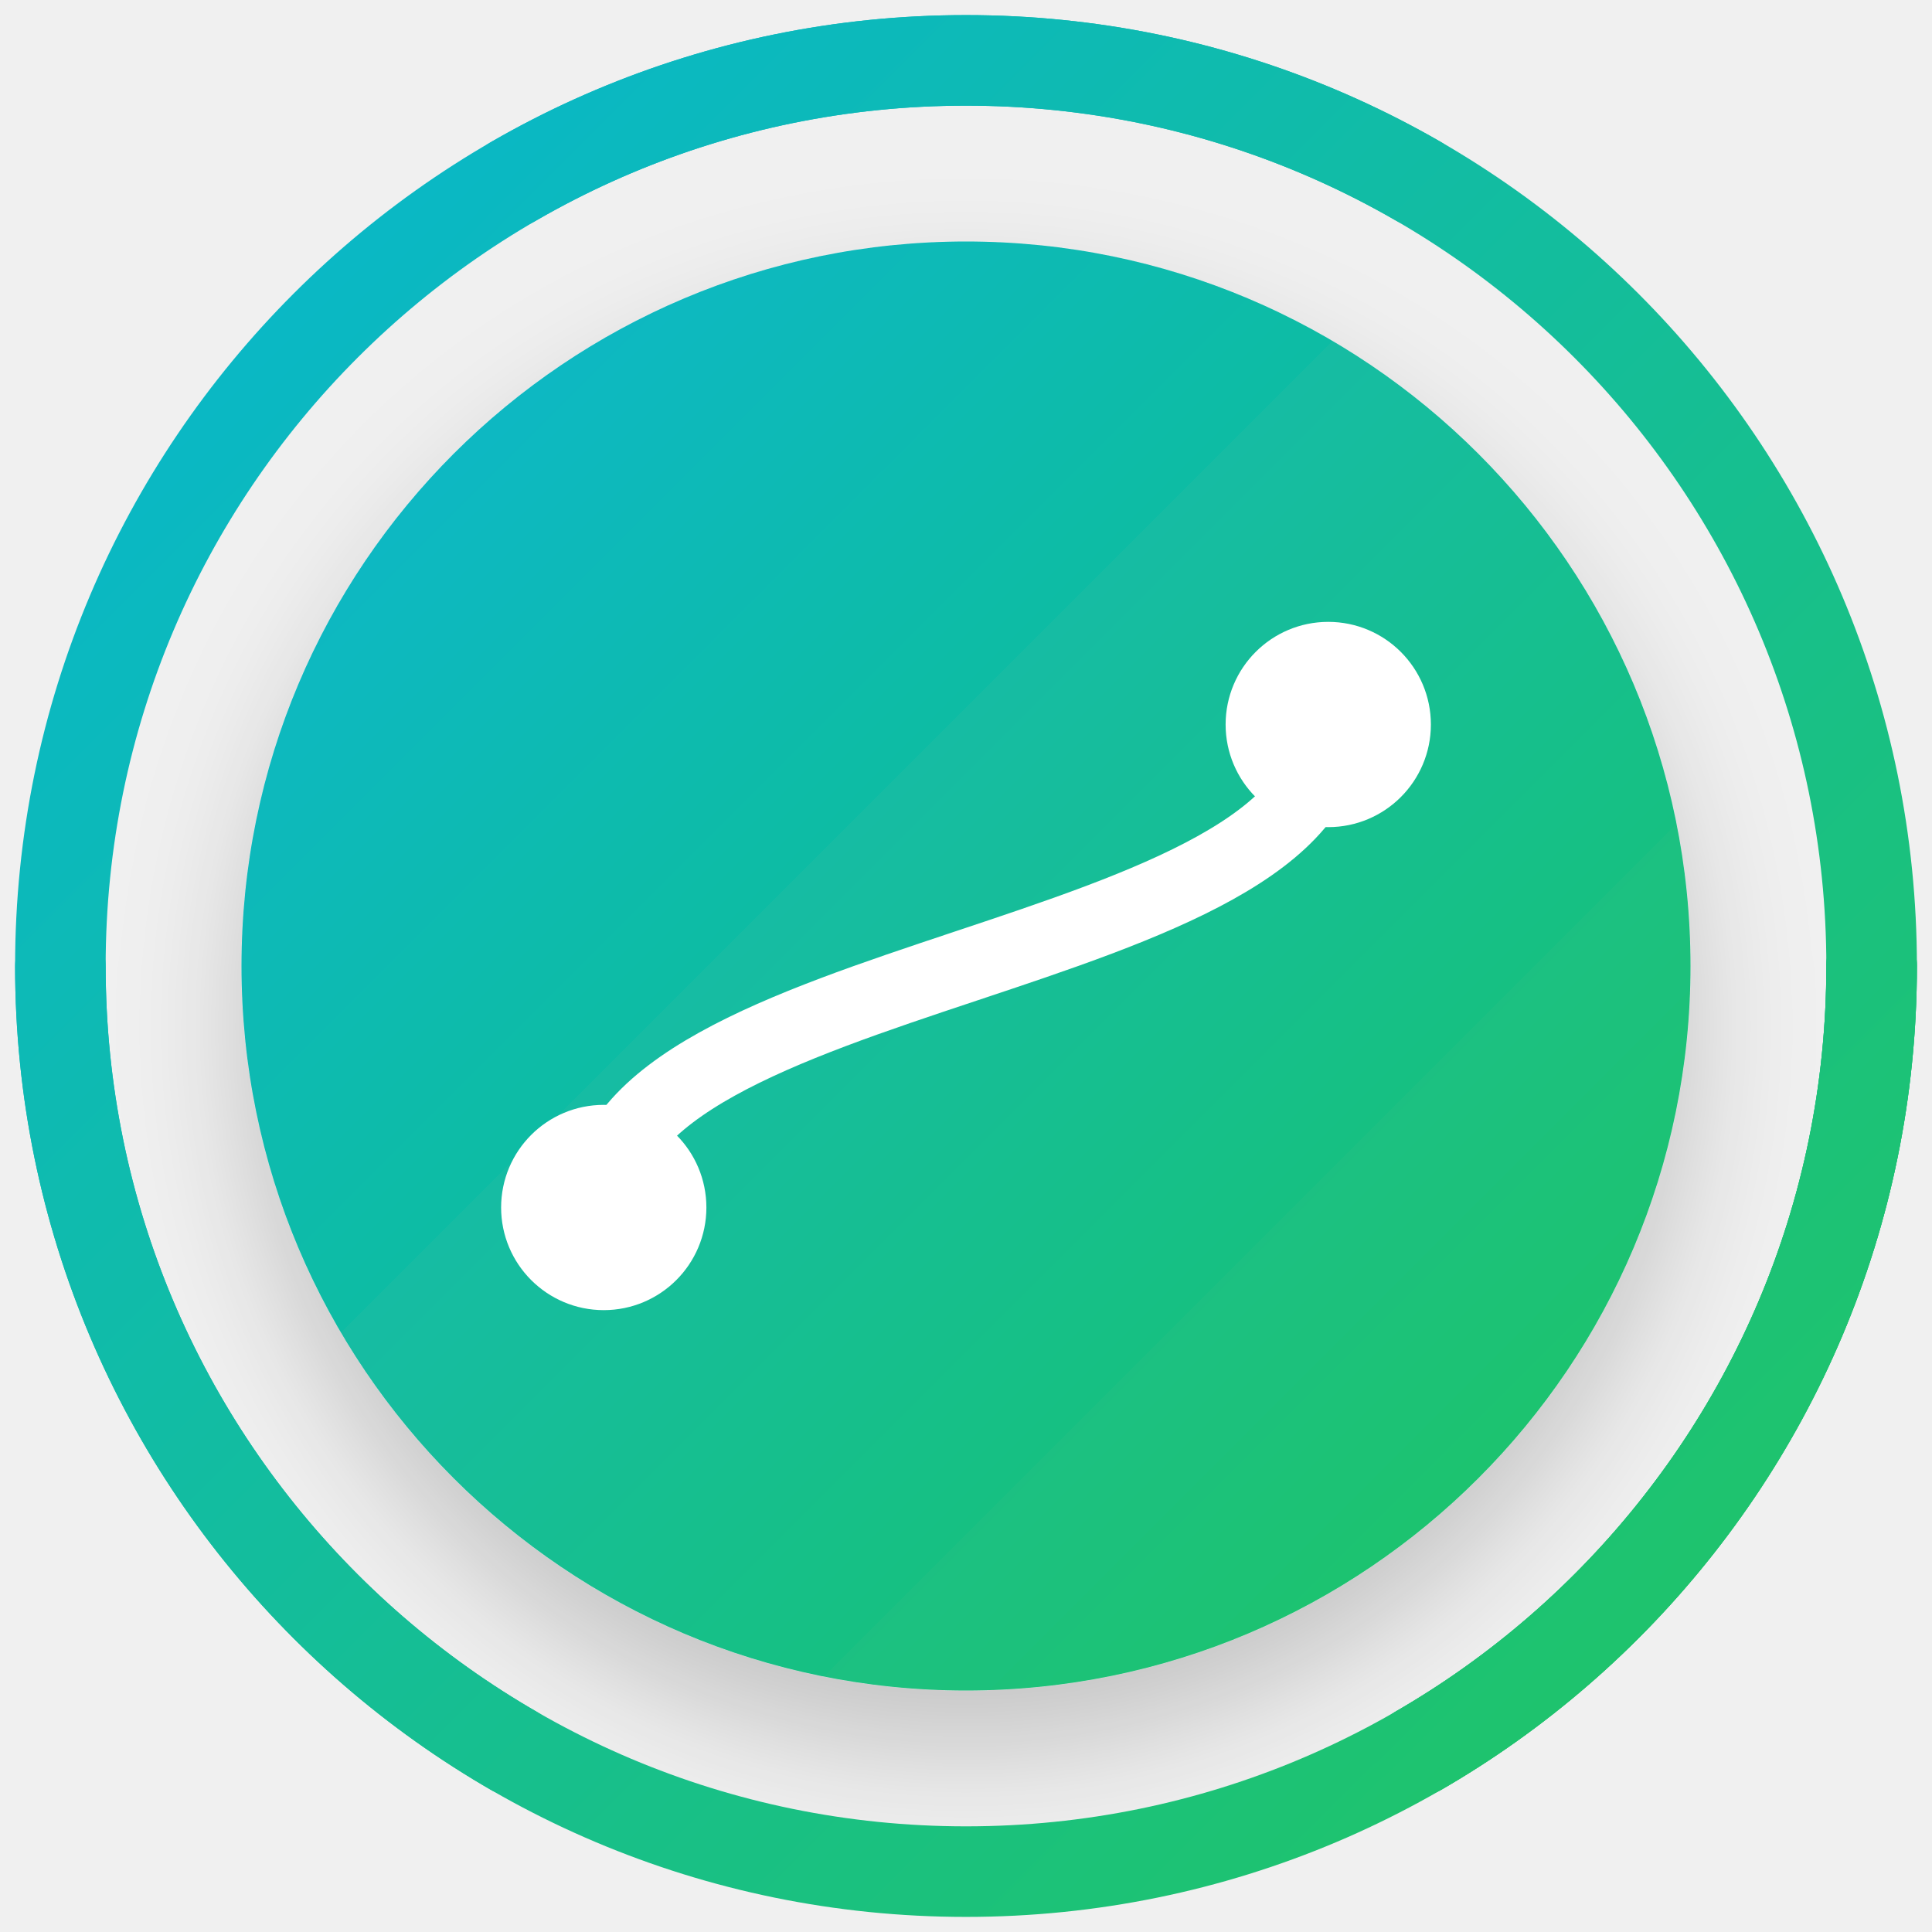
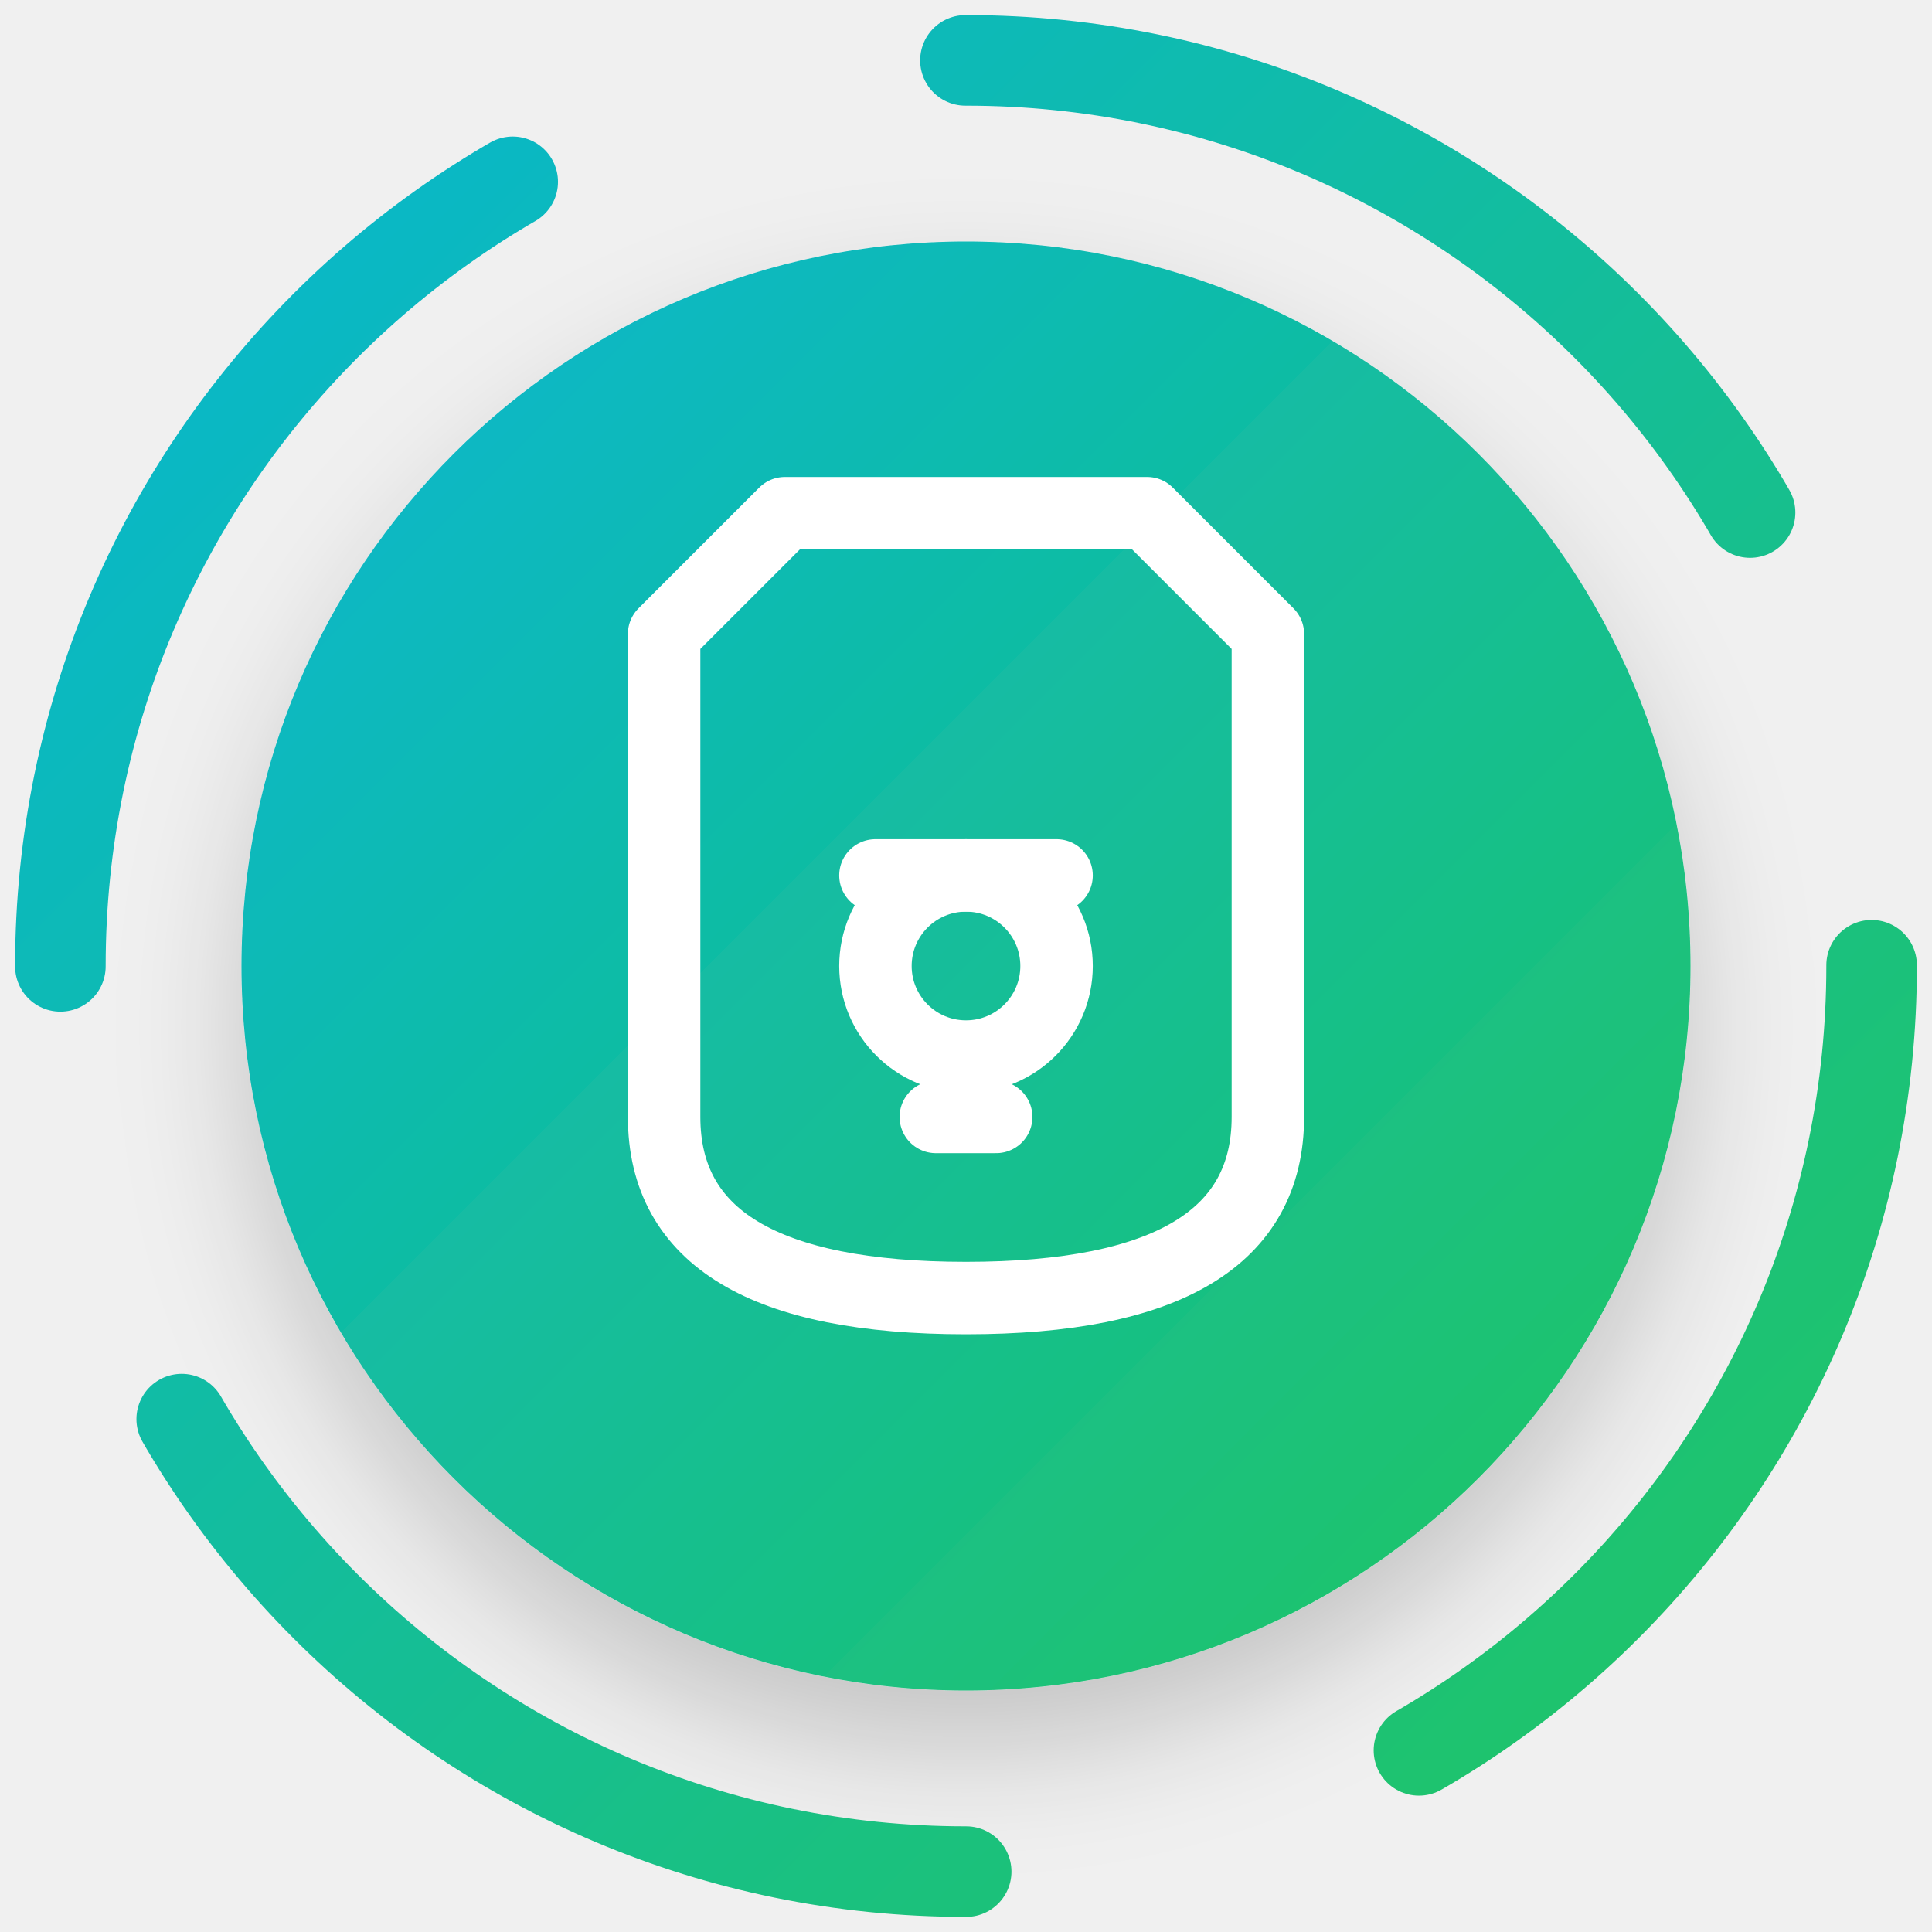
<svg xmlns="http://www.w3.org/2000/svg" width="64" height="64" viewBox="0 0 64 64" role="img" aria-label="API Alchemist – Diamond">
  <defs>
    <linearGradient id="ring" x1="0" y1="0" x2="1" y2="1">
      <stop offset="0%" stop-color="#00CFFF" />
      <stop offset="100%" stop-color="#6AF5FF" />
    </linearGradient>
    <linearGradient id="inner" x1="0" y1="0" x2="1" y2="1">
      <stop offset="0%" stop-color="#06b6d4" />
      <stop offset="100%" stop-color="#22c55e" />
    </linearGradient>
    <filter id="shadow" x="-20%" y="-20%" width="140%" height="140%">
      <feDropShadow dx="0" dy="2" stdDeviation="2" flood-color="#000" flood-opacity=".18" />
    </filter>
+     <filter id="saturation" x="-20%" y="-20%" width="140%" height="140%">
+       <feColorMatrix type="saturate" values="1.4" />
+     </filter>
  </defs>
  <g filter="url(#shadow)">
    <circle cx="32" cy="32" r="24" fill="url(#inner)" />
  </g>
  <g fill="none" stroke="#fff" stroke-width="2.4" stroke-linecap="round" stroke-linejoin="round">
-     <path d="M20 40 C20 32, 44 32, 44 24" />
-     <circle cx="20" cy="40" r="2.2" fill="#fff" />
-     <circle cx="44" cy="24" r="2.2" fill="#fff" />
+     <path d="M22 21 L22 37 Q22 43 32 43 Q42 43 42 37 L42 21 L38 17 L26 17 Z" />
+     <circle cx="32" cy="32" r="3" fill="none" />
+     <path d="M29 29 L35 29 M31 37 L33 37" />
  </g>
-   <circle cx="32" cy="32" r="30" fill="none" stroke="url(#inner)" stroke-width="3" stroke-linecap="round" stroke-dasharray="31.416 0" stroke-dashoffset="0" />
  <circle cx="32" cy="32" r="30" fill="none" stroke="url(#inner)" stroke-width="3" stroke-linecap="round" stroke-dasharray="31.416 157.08" stroke-dashoffset="0" />
-   <circle cx="32" cy="32" r="30" fill="none" stroke="url(#inner)" stroke-width="3" stroke-linecap="round" stroke-dasharray="31.416 157.08" stroke-dashoffset="62.832" />
-   <circle cx="32" cy="32" r="30" fill="none" stroke="url(#inner)" stroke-width="3" stroke-linecap="round" stroke-dasharray="31.416 157.08" stroke-dashoffset="125.664" />
-   <circle cx="32" cy="32" r="30" fill="none" stroke="url(#inner)" stroke-width="3" stroke-linecap="round" stroke-dasharray="31.416 157.08" stroke-dashoffset="188.496" />
+   <circle cx="32" cy="32" r="30" fill="none" stroke="url(#inner)" stroke-width="3" stroke-linecap="round" stroke-dasharray="31.416 157.08" stroke-dashoffset="47.124" />
+   <circle cx="32" cy="32" r="30" fill="none" stroke="url(#inner)" stroke-width="3" stroke-linecap="round" stroke-dasharray="31.416 157.08" stroke-dashoffset="94.248" />
+   <circle cx="32" cy="32" r="30" fill="none" stroke="url(#inner)" stroke-width="3" stroke-linecap="round" stroke-dasharray="31.416 157.08" stroke-dashoffset="141.372" />
</svg>
